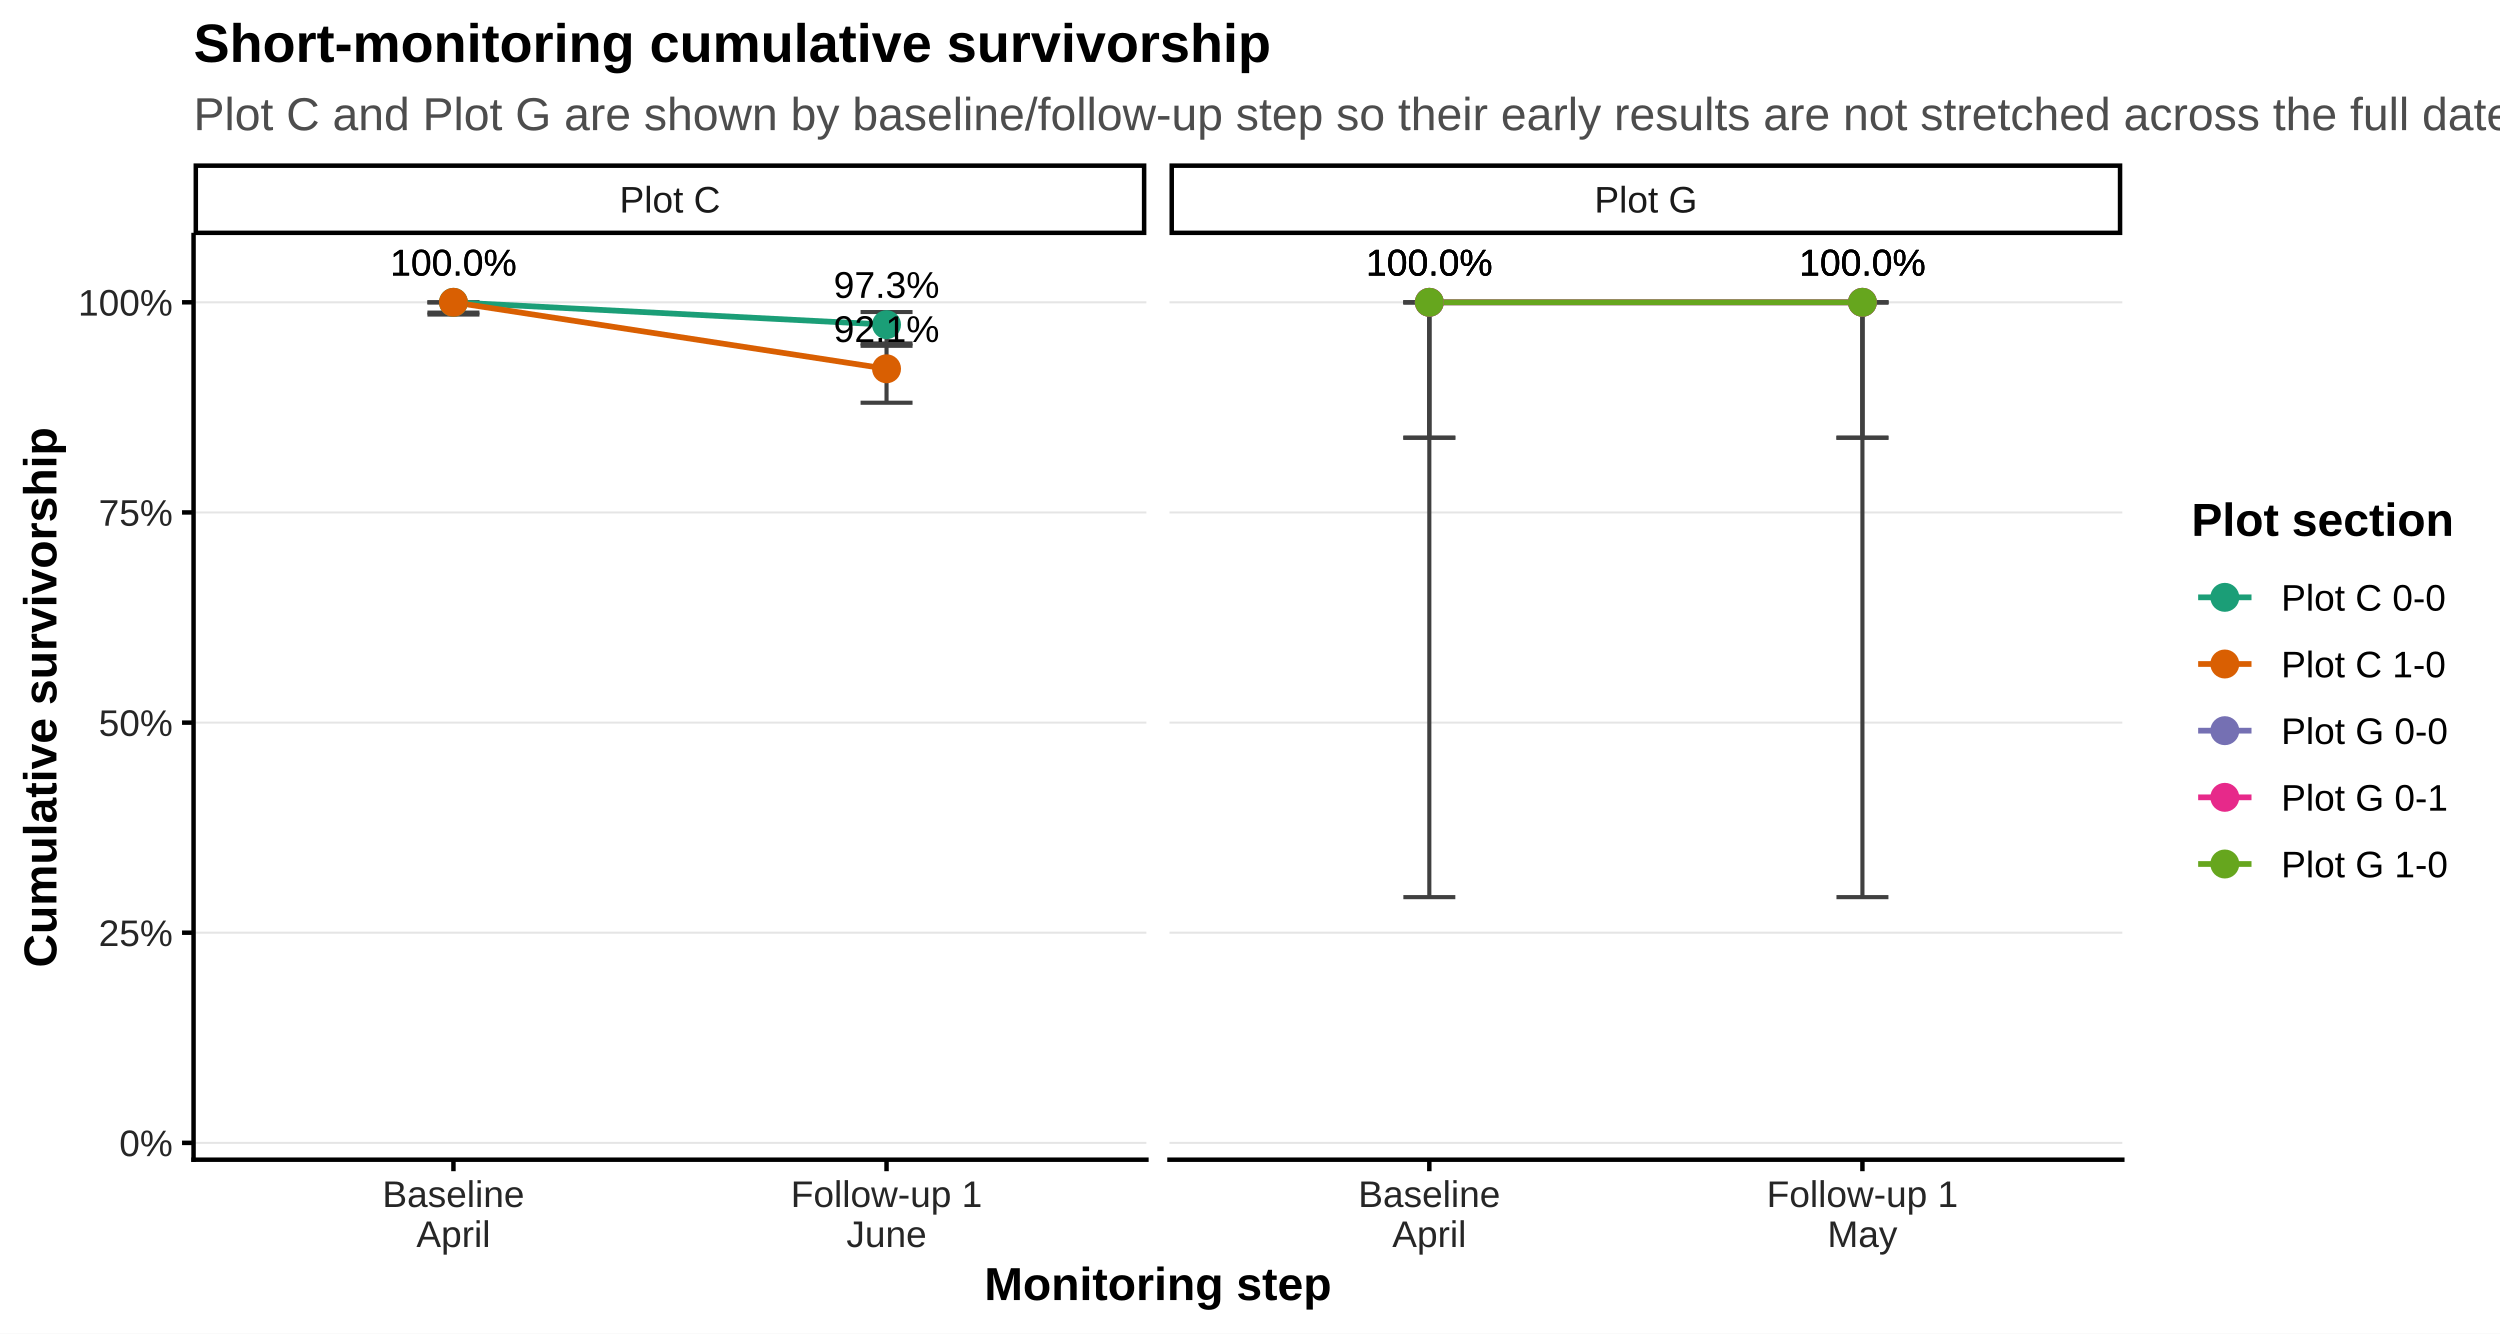
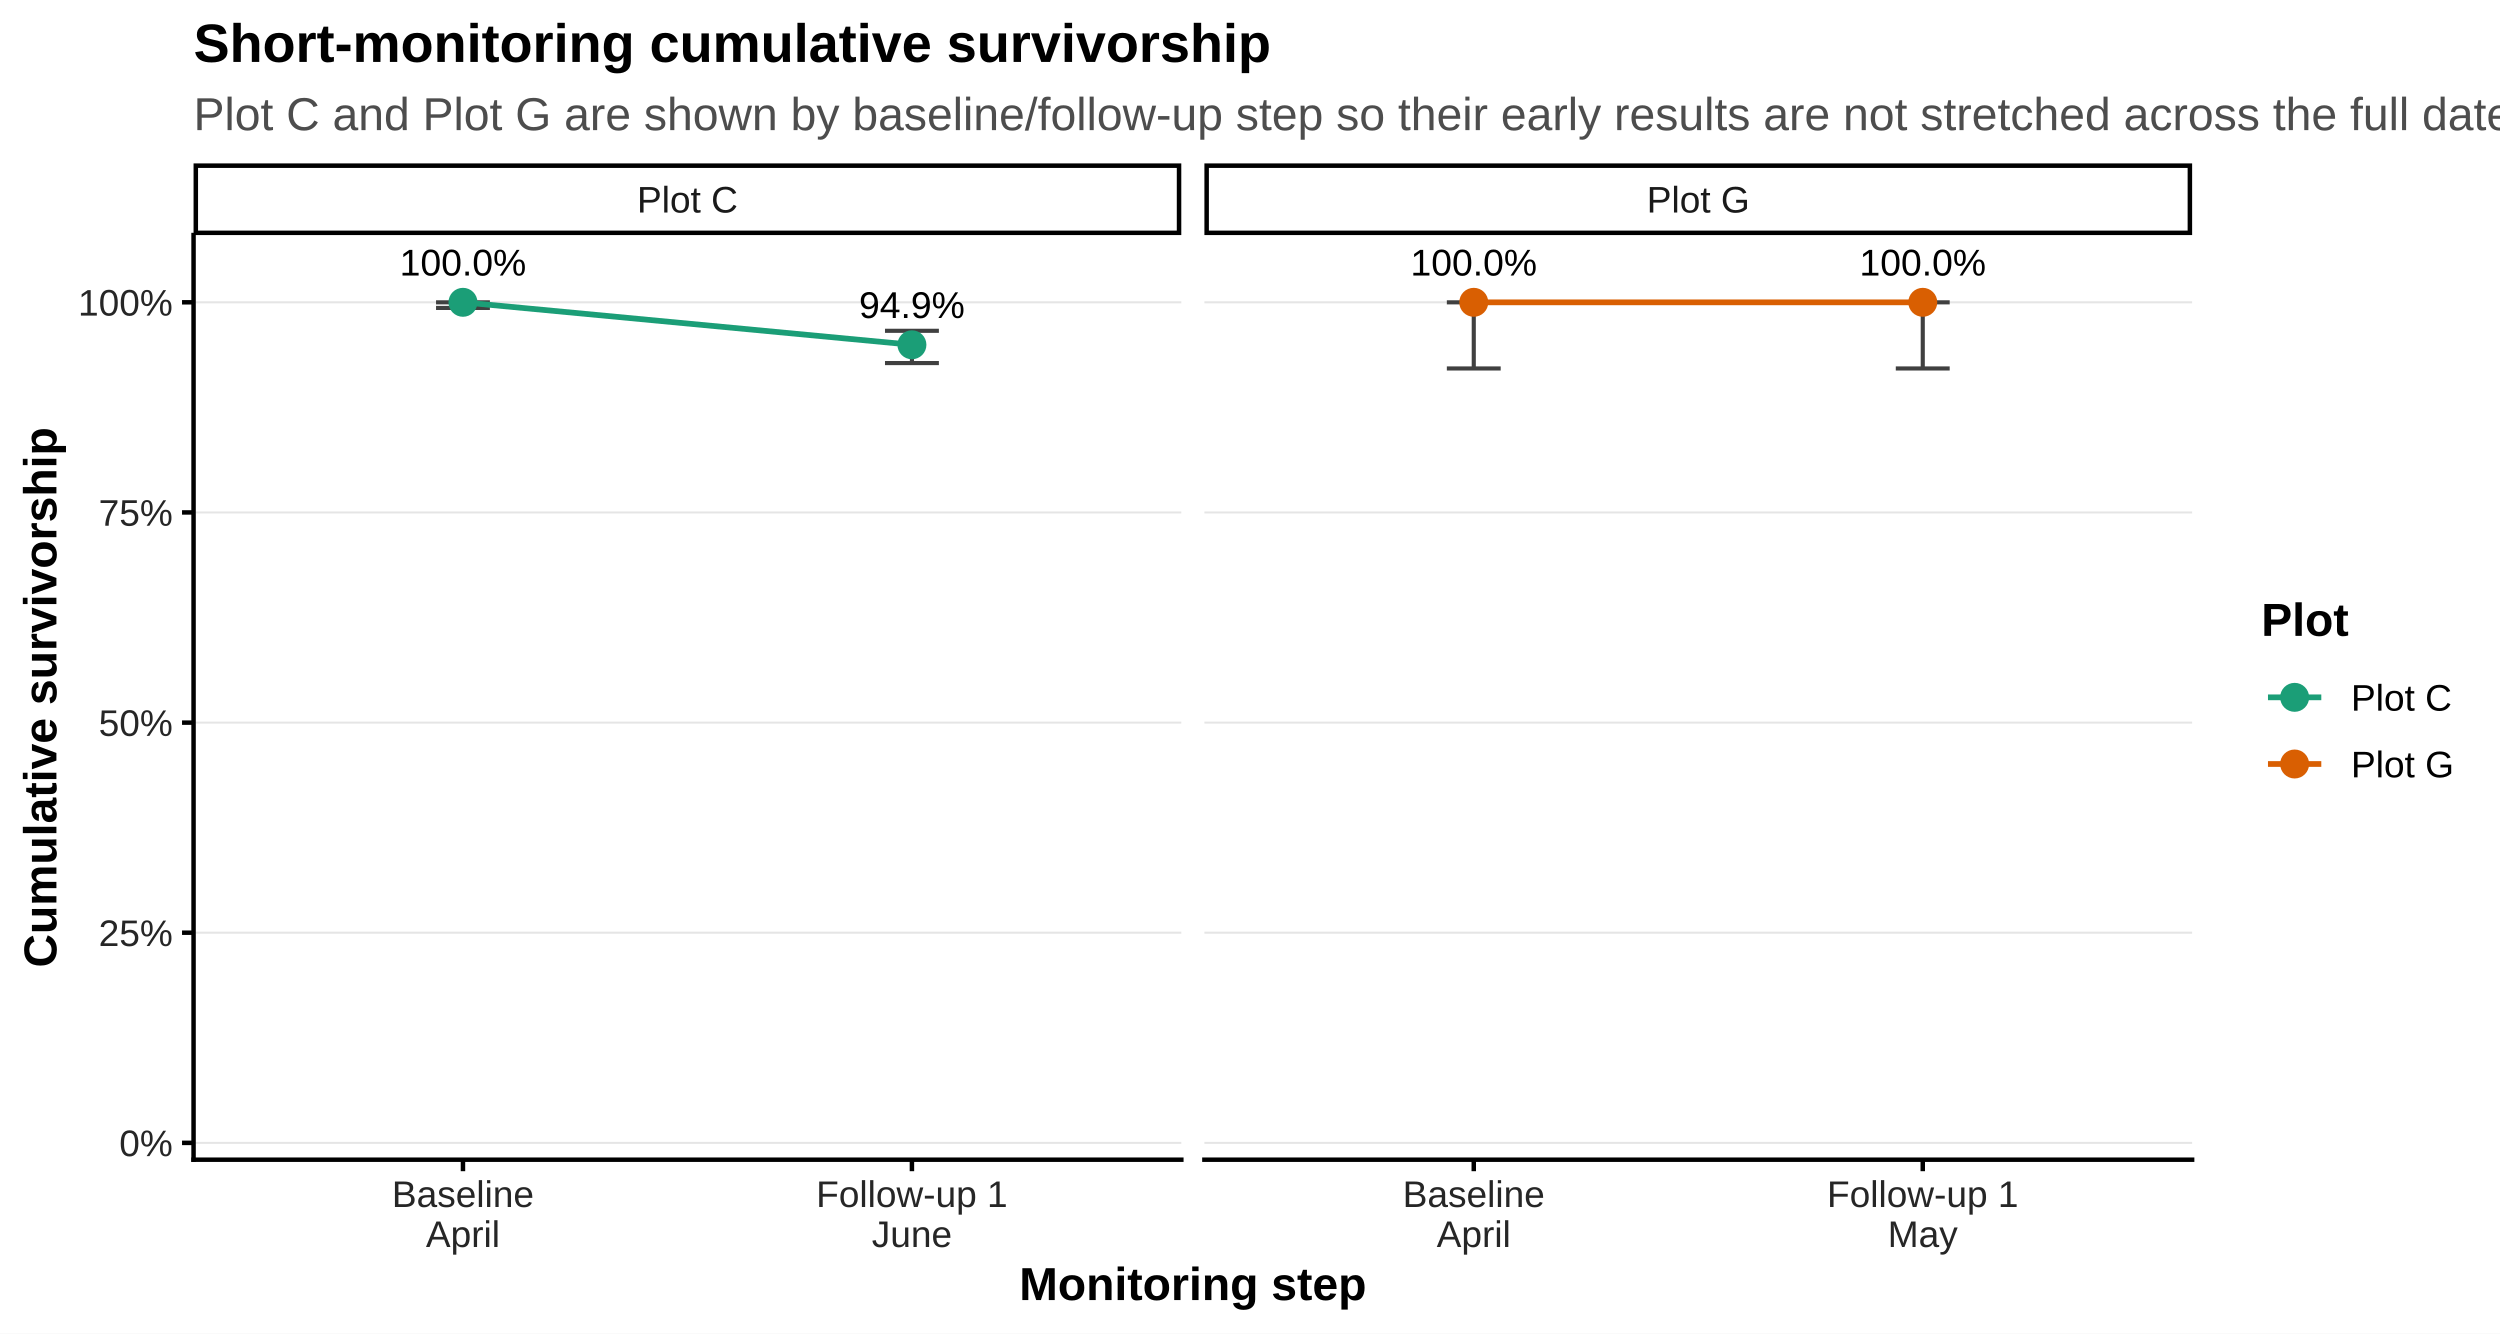
<svg xmlns="http://www.w3.org/2000/svg" class="svglite" width="648.00pt" height="345.60pt" viewBox="0 0 648.00 345.60">
  <defs>
    <style type="text/css">
    .svglite line, .svglite polyline, .svglite polygon, .svglite path, .svglite rect, .svglite circle {
      fill: none;
      stroke: #000000;
      stroke-linecap: round;
      stroke-linejoin: round;
      stroke-miterlimit: 10.00;
    }
    .svglite text {
      white-space: pre;
    }
  </style>
  </defs>
  <rect width="100%" height="100%" style="stroke: none; fill: #FFFFFF;" />
  <defs>
    <clipPath id="cpMC4wMHw2NDguMDB8MC4wMHwzNDUuNjA=">
      <rect x="0.00" y="0.00" width="648.00" height="345.60" />
    </clipPath>
  </defs>
  <g clip-path="url(#cpMC4wMHw2NDguMDB8MC4wMHwzNDUuNjA=)">
-     <rect x="0.00" y="0.00" width="648.00" height="345.60" style="stroke-width: 1.16; stroke: #FFFFFF; fill: #FFFFFF;" />
+     <rect x="-0" y="0.00" width="648.00" height="345.60" style="stroke-width: 1.16; stroke: #FFFFFF; fill: #FFFFFF;" />
  </g>
  <defs>
-     <clipPath id="cpNTAuMTd8Mjk3LjE1fDYwLjkzfDMwMC41OQ==">
-       <rect x="50.17" y="60.93" width="246.97" height="239.66" />
+     <clipPath id="cpNTAuMTd8MzA2LjIwfDYwLjkzfDMwMC41OQ==">
+       <rect x="50.17" y="60.93" width="256.02" height="239.66" />
    </clipPath>
  </defs>
-   <g clip-path="url(#cpNTAuMTd8Mjk3LjE1fDYwLjkzfDMwMC41OQ==)">
-     <rect x="50.17" y="60.93" width="246.97" height="239.66" style="stroke-width: 1.16; stroke: none; fill: #FFFFFF;" />
-     <polyline points="50.17,296.23 297.15,296.23 " style="stroke-width: 0.53; stroke: #E5E5E5; stroke-linecap: butt;" />
-     <polyline points="50.17,241.76 297.15,241.76 " style="stroke-width: 0.53; stroke: #E5E5E5; stroke-linecap: butt;" />
-     <polyline points="50.17,187.30 297.15,187.30 " style="stroke-width: 0.53; stroke: #E5E5E5; stroke-linecap: butt;" />
-     <polyline points="50.17,132.83 297.15,132.83 " style="stroke-width: 0.53; stroke: #E5E5E5; stroke-linecap: butt;" />
-     <polyline points="50.17,78.36 297.15,78.36 " style="stroke-width: 0.53; stroke: #E5E5E5; stroke-linecap: butt;" />
-     <polyline points="110.79,78.36 124.27,78.36 " style="stroke-width: 1.07; stroke: #404040; stroke-linecap: butt;" />
-     <polyline points="117.53,78.36 117.53,81.02 " style="stroke-width: 1.07; stroke: #404040; stroke-linecap: butt;" />
-     <polyline points="110.79,81.02 124.27,81.02 " style="stroke-width: 1.07; stroke: #404040; stroke-linecap: butt;" />
-     <polyline points="223.06,80.88 236.53,80.88 " style="stroke-width: 1.07; stroke: #404040; stroke-linecap: butt;" />
-     <polyline points="229.79,80.88 229.79,89.63 " style="stroke-width: 1.07; stroke: #404040; stroke-linecap: butt;" />
-     <polyline points="223.06,89.63 236.53,89.63 " style="stroke-width: 1.07; stroke: #404040; stroke-linecap: butt;" />
-     <polyline points="110.79,78.36 124.27,78.36 " style="stroke-width: 1.07; stroke: #404040; stroke-linecap: butt;" />
-     <polyline points="117.53,78.36 117.53,81.52 " style="stroke-width: 1.07; stroke: #404040; stroke-linecap: butt;" />
-     <polyline points="110.79,81.52 124.27,81.52 " style="stroke-width: 1.07; stroke: #404040; stroke-linecap: butt;" />
-     <polyline points="223.06,89.03 236.53,89.03 " style="stroke-width: 1.07; stroke: #404040; stroke-linecap: butt;" />
-     <polyline points="229.79,89.03 229.79,104.39 " style="stroke-width: 1.07; stroke: #404040; stroke-linecap: butt;" />
-     <polyline points="223.06,104.39 236.53,104.39 " style="stroke-width: 1.07; stroke: #404040; stroke-linecap: butt;" />
-     <polyline points="117.53,78.36 229.79,84.15 " style="stroke-width: 1.49; stroke: #1B9E77; stroke-linecap: butt;" />
-     <polyline points="117.53,78.36 229.79,95.59 " style="stroke-width: 1.49; stroke: #D95F02; stroke-linecap: butt;" />
-     <circle cx="117.53" cy="78.36" r="3.37" style="stroke-width: 0.77; stroke: #1B9E77; fill: #1B9E77;" />
-     <circle cx="229.79" cy="84.15" r="3.37" style="stroke-width: 0.77; stroke: #1B9E77; fill: #1B9E77;" />
-     <circle cx="117.53" cy="78.36" r="3.37" style="stroke-width: 0.77; stroke: #D95F02; fill: #D95F02;" />
-     <circle cx="229.79" cy="95.59" r="3.37" style="stroke-width: 0.77; stroke: #D95F02; fill: #D95F02;" />
-     <text x="117.53" y="71.42" text-anchor="middle" style="font-size: 9.67px; font-family: &quot;Arial&quot;;" textLength="32.80px" lengthAdjust="spacingAndGlyphs">100.0%</text>
-     <text x="229.79" y="77.21" text-anchor="middle" style="font-size: 9.67px; font-family: &quot;Arial&quot;;" textLength="27.42px" lengthAdjust="spacingAndGlyphs">97.3%</text>
-     <text x="117.53" y="71.42" text-anchor="middle" style="font-size: 9.67px; font-family: &quot;Arial&quot;;" textLength="32.80px" lengthAdjust="spacingAndGlyphs">100.0%</text>
-     <text x="229.79" y="88.65" text-anchor="middle" style="font-size: 9.67px; font-family: &quot;Arial&quot;;" textLength="27.42px" lengthAdjust="spacingAndGlyphs">92.1%</text>
+   <g clip-path="url(#cpNTAuMTd8MzA2LjIwfDYwLjkzfDMwMC41OQ==)">
+     <rect x="50.17" y="60.93" width="256.02" height="239.66" style="stroke-width: 1.16; stroke: none; fill: #FFFFFF;" />
+     <polyline points="50.17,296.23 306.20,296.23 " style="stroke-width: 0.53; stroke: #E5E5E5; stroke-linecap: butt;" />
+     <polyline points="50.17,241.76 306.20,241.76 " style="stroke-width: 0.53; stroke: #E5E5E5; stroke-linecap: butt;" />
+     <polyline points="50.17,187.30 306.20,187.30 " style="stroke-width: 0.53; stroke: #E5E5E5; stroke-linecap: butt;" />
+     <polyline points="50.17,132.83 306.20,132.83 " style="stroke-width: 0.53; stroke: #E5E5E5; stroke-linecap: butt;" />
+     <polyline points="50.17,78.36 306.20,78.36 " style="stroke-width: 0.53; stroke: #E5E5E5; stroke-linecap: butt;" />
+     <polyline points="113.02,78.36 126.98,78.36 " style="stroke-width: 1.07; stroke: #404040; stroke-linecap: butt;" />
+     <polyline points="120.00,78.36 120.00,79.81 " style="stroke-width: 1.07; stroke: #404040; stroke-linecap: butt;" />
+     <polyline points="113.02,79.81 126.98,79.81 " style="stroke-width: 1.07; stroke: #404040; stroke-linecap: butt;" />
+     <polyline points="229.39,85.74 243.36,85.74 " style="stroke-width: 1.07; stroke: #404040; stroke-linecap: butt;" />
+     <polyline points="236.37,85.74 236.37,94.10 " style="stroke-width: 1.07; stroke: #404040; stroke-linecap: butt;" />
+     <polyline points="229.39,94.10 243.36,94.10 " style="stroke-width: 1.07; stroke: #404040; stroke-linecap: butt;" />
+     <polyline points="120.00,78.36 236.37,89.37 " style="stroke-width: 1.49; stroke: #1B9E77; stroke-linecap: butt;" />
+     <circle cx="120.00" cy="78.36" r="3.37" style="stroke-width: 0.77; stroke: #1B9E77; fill: #1B9E77;" />
+     <circle cx="236.37" cy="89.37" r="3.37" style="stroke-width: 0.77; stroke: #1B9E77; fill: #1B9E77;" />
+     <text x="120.00" y="71.42" text-anchor="middle" style="font-size: 9.67px; font-family: &quot;Arial&quot;;" textLength="32.80px" lengthAdjust="spacingAndGlyphs">100.0%</text>
+     <text x="236.37" y="82.43" text-anchor="middle" style="font-size: 9.67px; font-family: &quot;Arial&quot;;" textLength="27.42px" lengthAdjust="spacingAndGlyphs">94.9%</text>
  </g>
  <g clip-path="url(#cpMC4wMHw2NDguMDB8MC4wMHwzNDUuNjA=)">
</g>
  <defs>
-     <clipPath id="cpMzAzLjEzfDU1MC4xMHw2MC45M3wzMDAuNTk=">
-       <rect x="303.13" y="60.93" width="246.97" height="239.66" />
+     <clipPath id="cpMzEyLjE4fDU2OC4yMHw2MC45M3wzMDAuNTk=">
+       <rect x="312.18" y="60.93" width="256.02" height="239.66" />
    </clipPath>
  </defs>
-   <g clip-path="url(#cpMzAzLjEzfDU1MC4xMHw2MC45M3wzMDAuNTk=)">
-     <rect x="303.13" y="60.93" width="246.97" height="239.66" style="stroke-width: 1.16; stroke: none; fill: #FFFFFF;" />
-     <polyline points="303.13,296.23 550.10,296.23 " style="stroke-width: 0.53; stroke: #E5E5E5; stroke-linecap: butt;" />
-     <polyline points="303.13,241.76 550.10,241.76 " style="stroke-width: 0.53; stroke: #E5E5E5; stroke-linecap: butt;" />
-     <polyline points="303.13,187.30 550.10,187.30 " style="stroke-width: 0.53; stroke: #E5E5E5; stroke-linecap: butt;" />
-     <polyline points="303.13,132.83 550.10,132.83 " style="stroke-width: 0.53; stroke: #E5E5E5; stroke-linecap: butt;" />
-     <polyline points="303.13,78.36 550.10,78.36 " style="stroke-width: 0.53; stroke: #E5E5E5; stroke-linecap: butt;" />
-     <polyline points="363.75,78.36 377.22,78.36 " style="stroke-width: 1.07; stroke: #404040; stroke-linecap: butt;" />
-     <polyline points="370.48,78.36 370.48,113.46 " style="stroke-width: 1.07; stroke: #404040; stroke-linecap: butt;" />
-     <polyline points="363.75,113.46 377.22,113.46 " style="stroke-width: 1.07; stroke: #404040; stroke-linecap: butt;" />
-     <polyline points="476.01,78.36 489.48,78.36 " style="stroke-width: 1.07; stroke: #404040; stroke-linecap: butt;" />
-     <polyline points="482.74,78.36 482.74,113.46 " style="stroke-width: 1.07; stroke: #404040; stroke-linecap: butt;" />
-     <polyline points="476.01,113.46 489.48,113.46 " style="stroke-width: 1.07; stroke: #404040; stroke-linecap: butt;" />
-     <polyline points="363.75,78.36 377.22,78.36 " style="stroke-width: 1.07; stroke: #404040; stroke-linecap: butt;" />
-     <polyline points="370.48,78.36 370.48,232.53 " style="stroke-width: 1.07; stroke: #404040; stroke-linecap: butt;" />
-     <polyline points="363.75,232.53 377.22,232.53 " style="stroke-width: 1.07; stroke: #404040; stroke-linecap: butt;" />
-     <polyline points="476.01,78.36 489.48,78.36 " style="stroke-width: 1.07; stroke: #404040; stroke-linecap: butt;" />
-     <polyline points="482.74,78.36 482.74,232.53 " style="stroke-width: 1.07; stroke: #404040; stroke-linecap: butt;" />
-     <polyline points="476.01,232.53 489.48,232.53 " style="stroke-width: 1.07; stroke: #404040; stroke-linecap: butt;" />
-     <polyline points="363.75,78.36 377.22,78.36 " style="stroke-width: 1.07; stroke: #404040; stroke-linecap: butt;" />
-     <polyline points="370.48,78.36 370.48,113.46 " style="stroke-width: 1.07; stroke: #404040; stroke-linecap: butt;" />
-     <polyline points="363.75,113.46 377.22,113.46 " style="stroke-width: 1.07; stroke: #404040; stroke-linecap: butt;" />
-     <polyline points="476.01,78.36 489.48,78.36 " style="stroke-width: 1.07; stroke: #404040; stroke-linecap: butt;" />
-     <polyline points="482.74,78.36 482.74,113.46 " style="stroke-width: 1.07; stroke: #404040; stroke-linecap: butt;" />
-     <polyline points="476.01,113.46 489.48,113.46 " style="stroke-width: 1.07; stroke: #404040; stroke-linecap: butt;" />
-     <polyline points="370.48,78.36 482.74,78.36 " style="stroke-width: 1.49; stroke: #7570B3; stroke-linecap: butt;" />
-     <polyline points="370.48,78.36 482.74,78.36 " style="stroke-width: 1.49; stroke: #E7298A; stroke-linecap: butt;" />
-     <polyline points="370.48,78.36 482.74,78.36 " style="stroke-width: 1.49; stroke: #66A61E; stroke-linecap: butt;" />
-     <circle cx="370.48" cy="78.36" r="3.37" style="stroke-width: 0.77; stroke: #7570B3; fill: #7570B3;" />
-     <circle cx="482.74" cy="78.36" r="3.37" style="stroke-width: 0.77; stroke: #7570B3; fill: #7570B3;" />
-     <circle cx="370.48" cy="78.36" r="3.37" style="stroke-width: 0.77; stroke: #E7298A; fill: #E7298A;" />
-     <circle cx="482.74" cy="78.36" r="3.37" style="stroke-width: 0.77; stroke: #E7298A; fill: #E7298A;" />
-     <circle cx="370.48" cy="78.36" r="3.37" style="stroke-width: 0.77; stroke: #66A61E; fill: #66A61E;" />
-     <circle cx="482.74" cy="78.36" r="3.37" style="stroke-width: 0.77; stroke: #66A61E; fill: #66A61E;" />
-     <text x="370.48" y="71.42" text-anchor="middle" style="font-size: 9.67px; font-family: &quot;Arial&quot;;" textLength="32.80px" lengthAdjust="spacingAndGlyphs">100.0%</text>
-     <text x="482.74" y="71.42" text-anchor="middle" style="font-size: 9.67px; font-family: &quot;Arial&quot;;" textLength="32.80px" lengthAdjust="spacingAndGlyphs">100.0%</text>
-     <text x="370.48" y="71.42" text-anchor="middle" style="font-size: 9.67px; font-family: &quot;Arial&quot;;" textLength="32.80px" lengthAdjust="spacingAndGlyphs">100.0%</text>
-     <text x="482.74" y="71.42" text-anchor="middle" style="font-size: 9.67px; font-family: &quot;Arial&quot;;" textLength="32.80px" lengthAdjust="spacingAndGlyphs">100.0%</text>
-     <text x="370.48" y="71.42" text-anchor="middle" style="font-size: 9.67px; font-family: &quot;Arial&quot;;" textLength="32.80px" lengthAdjust="spacingAndGlyphs">100.0%</text>
-     <text x="482.74" y="71.42" text-anchor="middle" style="font-size: 9.67px; font-family: &quot;Arial&quot;;" textLength="32.80px" lengthAdjust="spacingAndGlyphs">100.0%</text>
+   <g clip-path="url(#cpMzEyLjE4fDU2OC4yMHw2MC45M3wzMDAuNTk=)">
+     <rect x="312.18" y="60.93" width="256.02" height="239.66" style="stroke-width: 1.16; stroke: none; fill: #FFFFFF;" />
+     <polyline points="312.18,296.23 568.20,296.23 " style="stroke-width: 0.53; stroke: #E5E5E5; stroke-linecap: butt;" />
+     <polyline points="312.18,241.76 568.20,241.76 " style="stroke-width: 0.53; stroke: #E5E5E5; stroke-linecap: butt;" />
+     <polyline points="312.18,187.30 568.20,187.30 " style="stroke-width: 0.53; stroke: #E5E5E5; stroke-linecap: butt;" />
+     <polyline points="312.18,132.83 568.20,132.83 " style="stroke-width: 0.53; stroke: #E5E5E5; stroke-linecap: butt;" />
+     <polyline points="312.18,78.36 568.20,78.36 " style="stroke-width: 0.53; stroke: #E5E5E5; stroke-linecap: butt;" />
+     <polyline points="375.02,78.36 388.98,78.36 " style="stroke-width: 1.07; stroke: #404040; stroke-linecap: butt;" />
+     <polyline points="382.00,78.36 382.00,95.51 " style="stroke-width: 1.07; stroke: #404040; stroke-linecap: butt;" />
+     <polyline points="375.02,95.51 388.98,95.51 " style="stroke-width: 1.07; stroke: #404040; stroke-linecap: butt;" />
+     <polyline points="491.39,78.36 505.36,78.36 " style="stroke-width: 1.07; stroke: #404040; stroke-linecap: butt;" />
+     <polyline points="498.38,78.36 498.38,95.51 " style="stroke-width: 1.07; stroke: #404040; stroke-linecap: butt;" />
+     <polyline points="491.39,95.51 505.36,95.51 " style="stroke-width: 1.07; stroke: #404040; stroke-linecap: butt;" />
+     <polyline points="382.00,78.36 498.38,78.36 " style="stroke-width: 1.49; stroke: #D95F02; stroke-linecap: butt;" />
+     <circle cx="382.00" cy="78.36" r="3.37" style="stroke-width: 0.77; stroke: #D95F02; fill: #D95F02;" />
+     <circle cx="498.38" cy="78.36" r="3.37" style="stroke-width: 0.77; stroke: #D95F02; fill: #D95F02;" />
+     <text x="382.00" y="71.42" text-anchor="middle" style="font-size: 9.67px; font-family: &quot;Arial&quot;;" textLength="32.80px" lengthAdjust="spacingAndGlyphs">100.0%</text>
+     <text x="498.38" y="71.42" text-anchor="middle" style="font-size: 9.67px; font-family: &quot;Arial&quot;;" textLength="32.80px" lengthAdjust="spacingAndGlyphs">100.0%</text>
  </g>
  <g clip-path="url(#cpMC4wMHw2NDguMDB8MC4wMHwzNDUuNjA=)">
</g>
  <defs>
-     <clipPath id="cpNTAuMTd8Mjk3LjE1fDQyLjM2fDYwLjkz">
-       <rect x="50.17" y="42.36" width="246.97" height="18.57" />
+     <clipPath id="cpNTAuMTd8MzA2LjIwfDQyLjM2fDYwLjkz">
+       <rect x="50.17" y="42.36" width="256.02" height="18.57" />
    </clipPath>
  </defs>
-   <g clip-path="url(#cpNTAuMTd8Mjk3LjE1fDQyLjM2fDYwLjkz)">
-     <rect x="50.17" y="42.36" width="246.97" height="18.57" style="stroke-width: 2.33; fill: #FFFFFF;" />
-     <text x="173.66" y="55.09" text-anchor="middle" style="font-size: 9.60px;fill: #1A1A1A; font-family: &quot;Arial&quot;;" textLength="26.12px" lengthAdjust="spacingAndGlyphs">Plot C</text>
+   <g clip-path="url(#cpNTAuMTd8MzA2LjIwfDQyLjM2fDYwLjkz)">
+     <rect x="50.17" y="42.36" width="256.02" height="18.57" style="stroke-width: 2.33; fill: #FFFFFF;" />
+     <text x="178.19" y="55.09" text-anchor="middle" style="font-size: 9.60px;fill: #1A1A1A; font-family: &quot;Arial&quot;;" textLength="26.12px" lengthAdjust="spacingAndGlyphs">Plot C</text>
  </g>
  <g clip-path="url(#cpMC4wMHw2NDguMDB8MC4wMHwzNDUuNjA=)">
</g>
  <defs>
-     <clipPath id="cpMzAzLjEzfDU1MC4xMHw0Mi4zNnw2MC45Mw==">
-       <rect x="303.13" y="42.36" width="246.97" height="18.57" />
+     <clipPath id="cpMzEyLjE4fDU2OC4yMHw0Mi4zNnw2MC45Mw==">
+       <rect x="312.18" y="42.36" width="256.02" height="18.57" />
    </clipPath>
  </defs>
-   <g clip-path="url(#cpMzAzLjEzfDU1MC4xMHw0Mi4zNnw2MC45Mw==)">
-     <rect x="303.13" y="42.36" width="246.97" height="18.57" style="stroke-width: 2.33; fill: #FFFFFF;" />
-     <text x="426.61" y="55.09" text-anchor="middle" style="font-size: 9.60px;fill: #1A1A1A; font-family: &quot;Arial&quot;;" textLength="26.65px" lengthAdjust="spacingAndGlyphs">Plot G</text>
+   <g clip-path="url(#cpMzEyLjE4fDU2OC4yMHw0Mi4zNnw2MC45Mw==)">
+     <rect x="312.18" y="42.36" width="256.02" height="18.57" style="stroke-width: 2.33; fill: #FFFFFF;" />
+     <text x="440.19" y="55.09" text-anchor="middle" style="font-size: 9.60px;fill: #1A1A1A; font-family: &quot;Arial&quot;;" textLength="26.65px" lengthAdjust="spacingAndGlyphs">Plot G</text>
  </g>
  <g clip-path="url(#cpMC4wMHw2NDguMDB8MC4wMHwzNDUuNjA=)">
-     <polyline points="50.17,300.59 297.15,300.59 " style="stroke-width: 1.16; stroke-linecap: square;" />
-     <polyline points="117.53,303.58 117.53,300.59 " style="stroke-width: 1.16; stroke-linecap: butt;" />
-     <polyline points="229.79,303.58 229.79,300.59 " style="stroke-width: 1.16; stroke-linecap: butt;" />
-     <text x="117.53" y="312.85" text-anchor="middle" style="font-size: 9.60px;fill: #262626; font-family: &quot;Arial&quot;;" textLength="36.80px" lengthAdjust="spacingAndGlyphs">Baseline</text>
-     <text x="117.53" y="323.22" text-anchor="middle" style="font-size: 9.60px;fill: #262626; font-family: &quot;Arial&quot;;" textLength="19.20px" lengthAdjust="spacingAndGlyphs">April</text>
-     <text x="229.79" y="312.85" text-anchor="middle" style="font-size: 9.60px;fill: #262626; font-family: &quot;Arial&quot;;" textLength="49.59px" lengthAdjust="spacingAndGlyphs">Follow-up 1</text>
-     <text x="229.79" y="323.22" text-anchor="middle" style="font-size: 9.60px;fill: #262626; font-family: &quot;Arial&quot;;" textLength="20.80px" lengthAdjust="spacingAndGlyphs">June</text>
-     <polyline points="303.13,300.59 550.10,300.59 " style="stroke-width: 1.16; stroke-linecap: square;" />
-     <polyline points="370.48,303.58 370.48,300.59 " style="stroke-width: 1.16; stroke-linecap: butt;" />
-     <polyline points="482.74,303.58 482.74,300.59 " style="stroke-width: 1.16; stroke-linecap: butt;" />
-     <text x="370.48" y="312.85" text-anchor="middle" style="font-size: 9.60px;fill: #262626; font-family: &quot;Arial&quot;;" textLength="36.80px" lengthAdjust="spacingAndGlyphs">Baseline</text>
-     <text x="370.48" y="323.22" text-anchor="middle" style="font-size: 9.60px;fill: #262626; font-family: &quot;Arial&quot;;" textLength="19.20px" lengthAdjust="spacingAndGlyphs">April</text>
-     <text x="482.74" y="312.85" text-anchor="middle" style="font-size: 9.60px;fill: #262626; font-family: &quot;Arial&quot;;" textLength="49.59px" lengthAdjust="spacingAndGlyphs">Follow-up 1</text>
-     <text x="482.74" y="323.22" text-anchor="middle" style="font-size: 9.60px;fill: #262626; font-family: &quot;Arial&quot;;" textLength="18.12px" lengthAdjust="spacingAndGlyphs">May</text>
+     <polyline points="50.17,300.59 306.20,300.59 " style="stroke-width: 1.16; stroke-linecap: square;" />
+     <polyline points="120.00,303.58 120.00,300.59 " style="stroke-width: 1.16; stroke-linecap: butt;" />
+     <polyline points="236.37,303.58 236.37,300.59 " style="stroke-width: 1.16; stroke-linecap: butt;" />
+     <text x="120.00" y="312.85" text-anchor="middle" style="font-size: 9.60px;fill: #262626; font-family: &quot;Arial&quot;;" textLength="36.80px" lengthAdjust="spacingAndGlyphs">Baseline</text>
+     <text x="120.00" y="323.22" text-anchor="middle" style="font-size: 9.60px;fill: #262626; font-family: &quot;Arial&quot;;" textLength="19.20px" lengthAdjust="spacingAndGlyphs">April</text>
+     <text x="236.37" y="312.85" text-anchor="middle" style="font-size: 9.60px;fill: #262626; font-family: &quot;Arial&quot;;" textLength="49.59px" lengthAdjust="spacingAndGlyphs">Follow-up 1</text>
+     <text x="236.37" y="323.22" text-anchor="middle" style="font-size: 9.60px;fill: #262626; font-family: &quot;Arial&quot;;" textLength="20.80px" lengthAdjust="spacingAndGlyphs">June</text>
+     <polyline points="312.18,300.59 568.20,300.59 " style="stroke-width: 1.16; stroke-linecap: square;" />
+     <polyline points="382.00,303.58 382.00,300.59 " style="stroke-width: 1.16; stroke-linecap: butt;" />
+     <polyline points="498.38,303.58 498.38,300.59 " style="stroke-width: 1.16; stroke-linecap: butt;" />
+     <text x="382.00" y="312.85" text-anchor="middle" style="font-size: 9.60px;fill: #262626; font-family: &quot;Arial&quot;;" textLength="36.80px" lengthAdjust="spacingAndGlyphs">Baseline</text>
+     <text x="382.00" y="323.22" text-anchor="middle" style="font-size: 9.60px;fill: #262626; font-family: &quot;Arial&quot;;" textLength="19.20px" lengthAdjust="spacingAndGlyphs">April</text>
+     <text x="498.38" y="312.85" text-anchor="middle" style="font-size: 9.60px;fill: #262626; font-family: &quot;Arial&quot;;" textLength="49.59px" lengthAdjust="spacingAndGlyphs">Follow-up 1</text>
+     <text x="498.38" y="323.22" text-anchor="middle" style="font-size: 9.60px;fill: #262626; font-family: &quot;Arial&quot;;" textLength="18.12px" lengthAdjust="spacingAndGlyphs">May</text>
    <polyline points="50.17,300.59 50.17,60.93 " style="stroke-width: 1.16; stroke-linecap: square;" />
    <text x="44.79" y="299.67" text-anchor="end" style="font-size: 9.60px;fill: #262626; font-family: &quot;Arial&quot;;" textLength="13.87px" lengthAdjust="spacingAndGlyphs">0%</text>
    <text x="44.79" y="245.21" text-anchor="end" style="font-size: 9.60px;fill: #262626; font-family: &quot;Arial&quot;;" textLength="19.20px" lengthAdjust="spacingAndGlyphs">25%</text>
    <text x="44.79" y="190.74" text-anchor="end" style="font-size: 9.60px;fill: #262626; font-family: &quot;Arial&quot;;" textLength="19.20px" lengthAdjust="spacingAndGlyphs">50%</text>
    <text x="44.79" y="136.27" text-anchor="end" style="font-size: 9.60px;fill: #262626; font-family: &quot;Arial&quot;;" textLength="19.20px" lengthAdjust="spacingAndGlyphs">75%</text>
    <text x="44.79" y="81.80" text-anchor="end" style="font-size: 9.60px;fill: #262626; font-family: &quot;Arial&quot;;" textLength="24.54px" lengthAdjust="spacingAndGlyphs">100%</text>
    <polyline points="47.18,296.23 50.17,296.23 " style="stroke-width: 1.16; stroke-linecap: butt;" />
    <polyline points="47.18,241.76 50.17,241.76 " style="stroke-width: 1.16; stroke-linecap: butt;" />
    <polyline points="47.18,187.30 50.17,187.30 " style="stroke-width: 1.16; stroke-linecap: butt;" />
    <polyline points="47.18,132.83 50.17,132.83 " style="stroke-width: 1.16; stroke-linecap: butt;" />
    <polyline points="47.18,78.36 50.17,78.36 " style="stroke-width: 1.16; stroke-linecap: butt;" />
-     <text x="300.14" y="336.97" text-anchor="middle" style="font-size: 12.00px; font-weight: bold; font-family: &quot;Arial&quot;;" textLength="89.99px" lengthAdjust="spacingAndGlyphs">Monitoring step</text>
+     <text x="309.19" y="336.97" text-anchor="middle" style="font-size: 12.00px; font-weight: bold; font-family: &quot;Arial&quot;;" textLength="89.99px" lengthAdjust="spacingAndGlyphs">Monitoring step</text>
    <text transform="translate(14.62,180.76) rotate(-90)" text-anchor="middle" style="font-size: 12.00px; font-weight: bold; font-family: &quot;Arial&quot;;" textLength="140.05px" lengthAdjust="spacingAndGlyphs">Cumulative survivorship</text>
-     <rect x="562.06" y="122.95" width="79.97" height="115.62" style="stroke-width: 1.16; stroke: none; fill: #FFFFFF;" />
-     <text x="568.03" y="138.89" style="font-size: 12.00px; font-weight: bold; font-family: &quot;Arial&quot;;" textLength="68.01px" lengthAdjust="spacingAndGlyphs">Plot section</text>
-     <rect x="568.03" y="146.19" width="17.28" height="17.28" style="stroke-width: 1.16; stroke: none; fill: #FFFFFF;" />
-     <line x1="569.76" y1="154.83" x2="583.59" y2="154.83" style="stroke-width: 1.49; stroke: #1B9E77; stroke-linecap: butt;" />
-     <circle cx="576.67" cy="154.83" r="3.37" style="stroke-width: 0.77; stroke: #1B9E77; fill: #1B9E77;" />
-     <rect x="568.03" y="163.47" width="17.28" height="17.28" style="stroke-width: 1.16; stroke: none; fill: #FFFFFF;" />
-     <line x1="569.76" y1="172.11" x2="583.59" y2="172.11" style="stroke-width: 1.49; stroke: #D95F02; stroke-linecap: butt;" />
-     <circle cx="576.67" cy="172.11" r="3.37" style="stroke-width: 0.77; stroke: #D95F02; fill: #D95F02;" />
-     <rect x="568.03" y="180.75" width="17.28" height="17.28" style="stroke-width: 1.16; stroke: none; fill: #FFFFFF;" />
-     <line x1="569.76" y1="189.39" x2="583.59" y2="189.39" style="stroke-width: 1.49; stroke: #7570B3; stroke-linecap: butt;" />
-     <circle cx="576.67" cy="189.39" r="3.37" style="stroke-width: 0.77; stroke: #7570B3; fill: #7570B3;" />
-     <rect x="568.03" y="198.03" width="17.28" height="17.28" style="stroke-width: 1.16; stroke: none; fill: #FFFFFF;" />
-     <line x1="569.76" y1="206.67" x2="583.59" y2="206.67" style="stroke-width: 1.49; stroke: #E7298A; stroke-linecap: butt;" />
-     <circle cx="576.67" cy="206.67" r="3.37" style="stroke-width: 0.77; stroke: #E7298A; fill: #E7298A;" />
-     <rect x="568.03" y="215.31" width="17.28" height="17.28" style="stroke-width: 1.16; stroke: none; fill: #FFFFFF;" />
-     <line x1="569.76" y1="223.95" x2="583.59" y2="223.95" style="stroke-width: 1.49; stroke: #66A61E; stroke-linecap: butt;" />
-     <circle cx="576.67" cy="223.95" r="3.37" style="stroke-width: 0.77; stroke: #66A61E; fill: #66A61E;" />
-     <text x="591.29" y="158.28" style="font-size: 9.60px; font-family: &quot;Arial&quot;;" textLength="42.65px" lengthAdjust="spacingAndGlyphs">Plot C 0-0</text>
-     <text x="591.29" y="175.56" style="font-size: 9.60px; font-family: &quot;Arial&quot;;" textLength="42.65px" lengthAdjust="spacingAndGlyphs">Plot C 1-0</text>
-     <text x="591.29" y="192.84" style="font-size: 9.60px; font-family: &quot;Arial&quot;;" textLength="43.19px" lengthAdjust="spacingAndGlyphs">Plot G 0-0</text>
-     <text x="591.29" y="210.12" style="font-size: 9.60px; font-family: &quot;Arial&quot;;" textLength="43.19px" lengthAdjust="spacingAndGlyphs">Plot G 0-1</text>
-     <text x="591.29" y="227.40" style="font-size: 9.60px; font-family: &quot;Arial&quot;;" textLength="43.19px" lengthAdjust="spacingAndGlyphs">Plot G 1-0</text>
+     <rect x="580.16" y="148.87" width="61.87" height="63.78" style="stroke-width: 1.16; stroke: none; fill: #FFFFFF;" />
+     <text x="586.13" y="164.81" style="font-size: 12.00px; font-weight: bold; font-family: &quot;Arial&quot;;" textLength="22.67px" lengthAdjust="spacingAndGlyphs">Plot</text>
+     <rect x="586.13" y="172.11" width="17.28" height="17.28" style="stroke-width: 1.16; stroke: none; fill: #FFFFFF;" />
+     <line x1="587.86" y1="180.75" x2="601.68" y2="180.75" style="stroke-width: 1.49; stroke: #1B9E77; stroke-linecap: butt;" />
+     <circle cx="594.77" cy="180.75" r="3.37" style="stroke-width: 0.77; stroke: #1B9E77; fill: #1B9E77;" />
+     <rect x="586.13" y="189.39" width="17.28" height="17.28" style="stroke-width: 1.16; stroke: none; fill: #FFFFFF;" />
+     <line x1="587.86" y1="198.03" x2="601.68" y2="198.03" style="stroke-width: 1.49; stroke: #D95F02; stroke-linecap: butt;" />
+     <circle cx="594.77" cy="198.03" r="3.37" style="stroke-width: 0.77; stroke: #D95F02; fill: #D95F02;" />
+     <text x="609.39" y="184.20" style="font-size: 9.60px; font-family: &quot;Arial&quot;;" textLength="26.12px" lengthAdjust="spacingAndGlyphs">Plot C</text>
+     <text x="609.39" y="201.48" style="font-size: 9.60px; font-family: &quot;Arial&quot;;" textLength="26.65px" lengthAdjust="spacingAndGlyphs">Plot G</text>
    <text x="50.17" y="33.74" style="font-size: 12.00px;fill: #4D4D4D; font-family: &quot;Arial&quot;;" textLength="625.62px" lengthAdjust="spacingAndGlyphs">Plot C and Plot G are shown by baseline/follow-up step so their early results are not stretched across the full date axis</text>
    <text x="50.17" y="16.05" style="font-size: 14.00px; font-weight: bold; font-family: &quot;Arial&quot;;" textLength="279.14px" lengthAdjust="spacingAndGlyphs">Short-monitoring cumulative survivorship</text>
  </g>
</svg>
